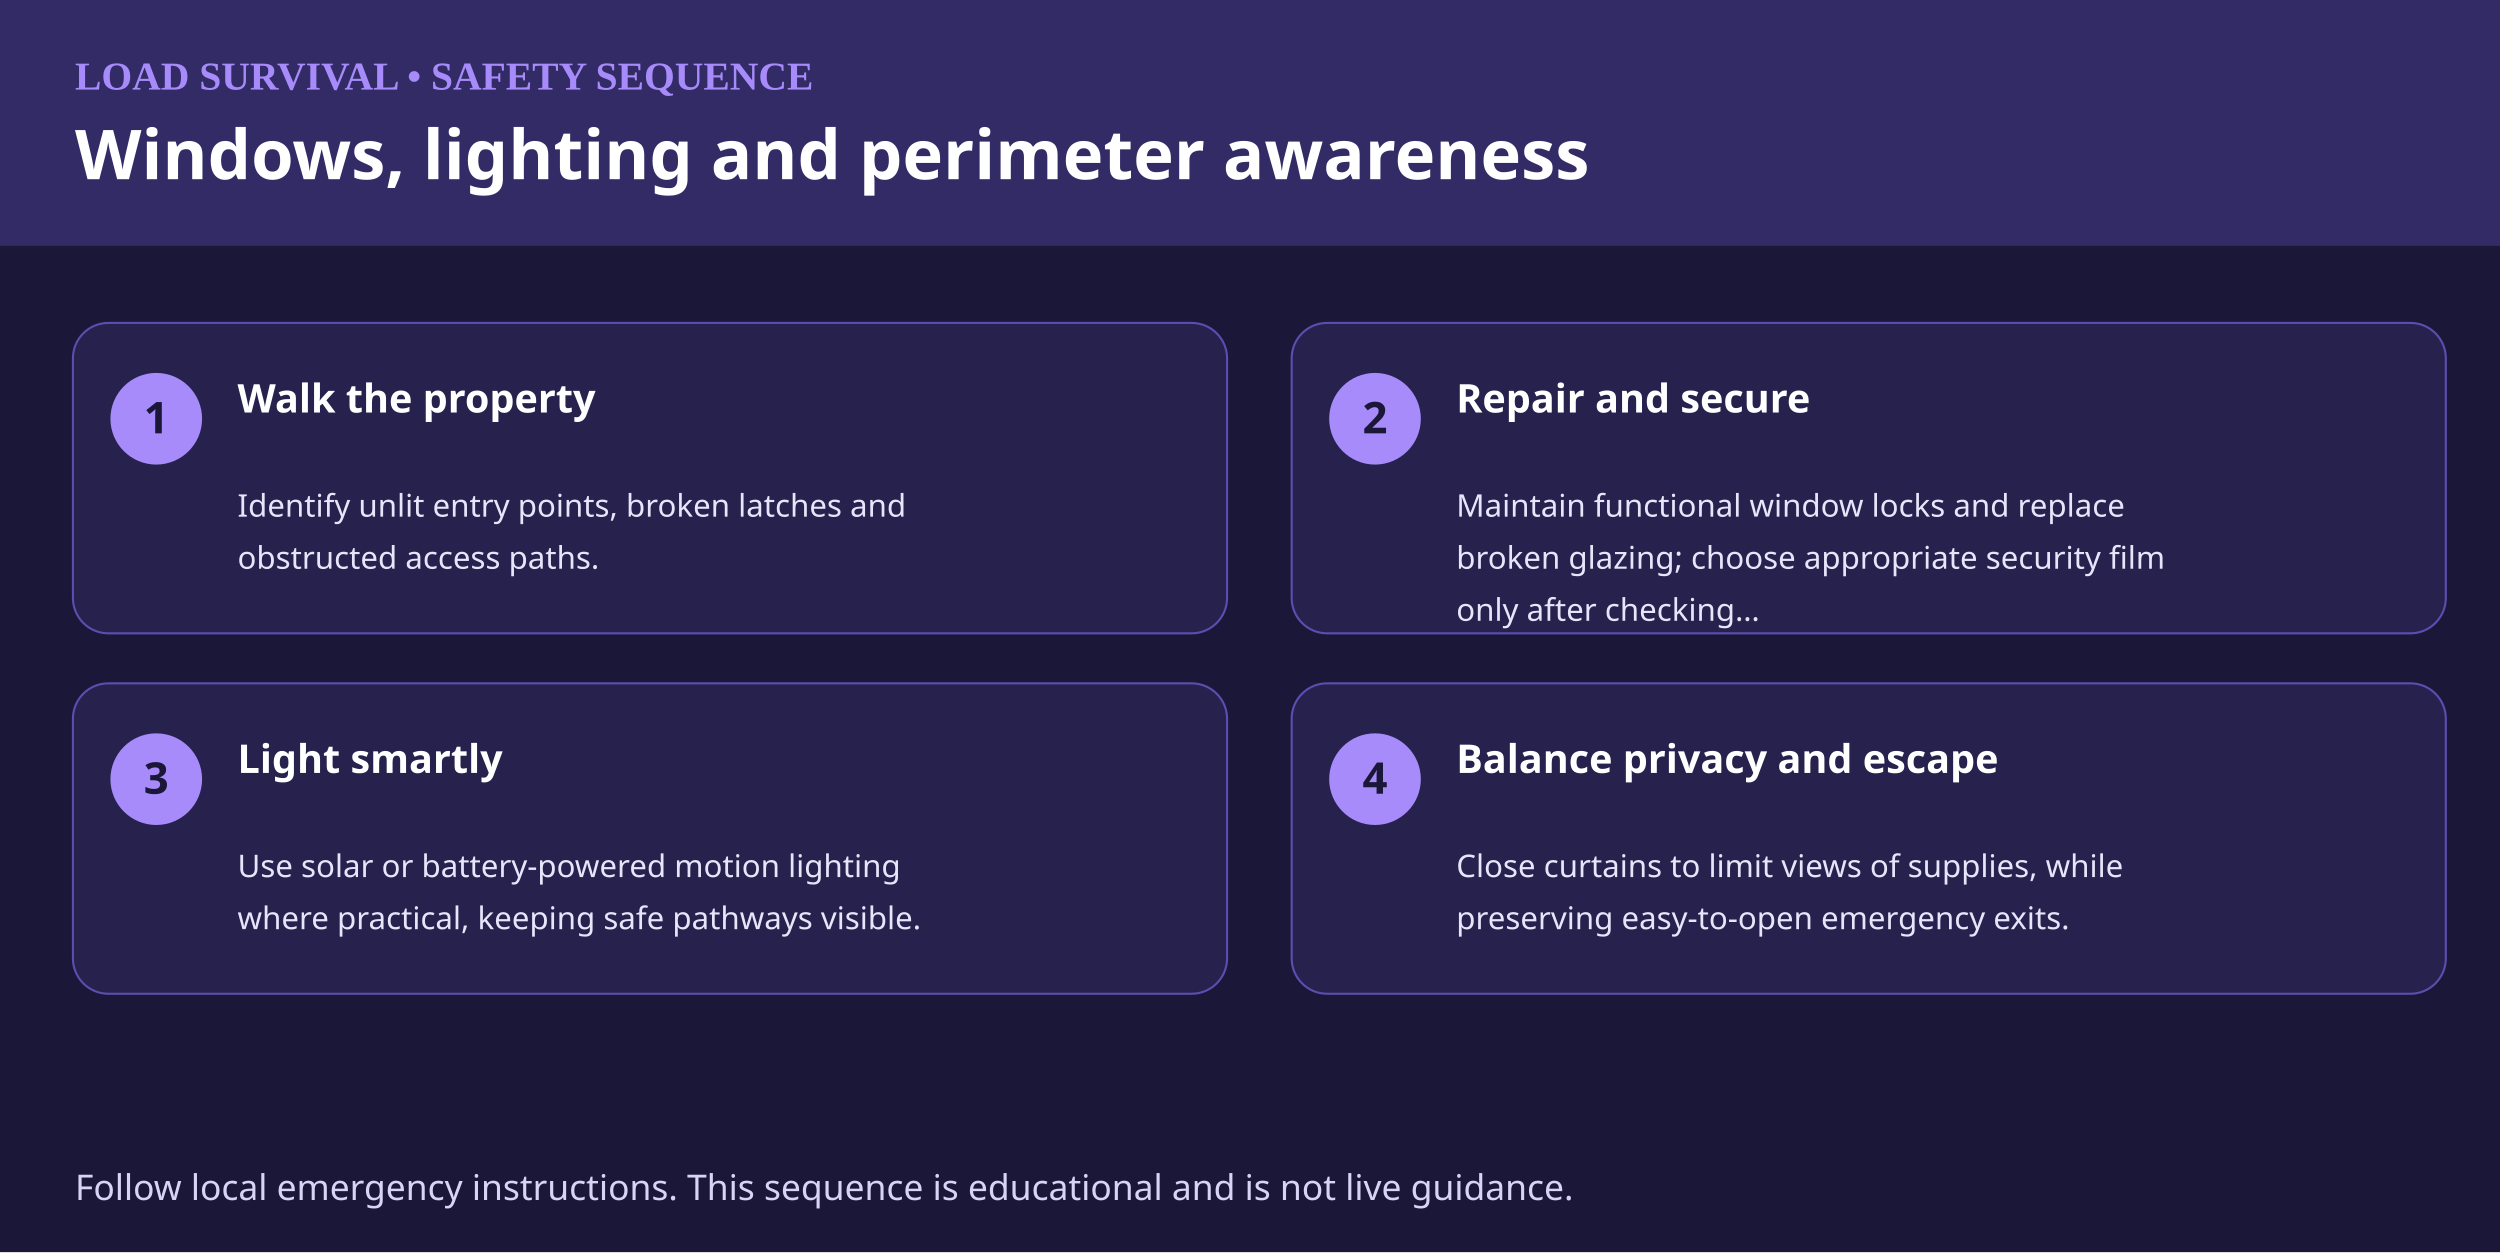
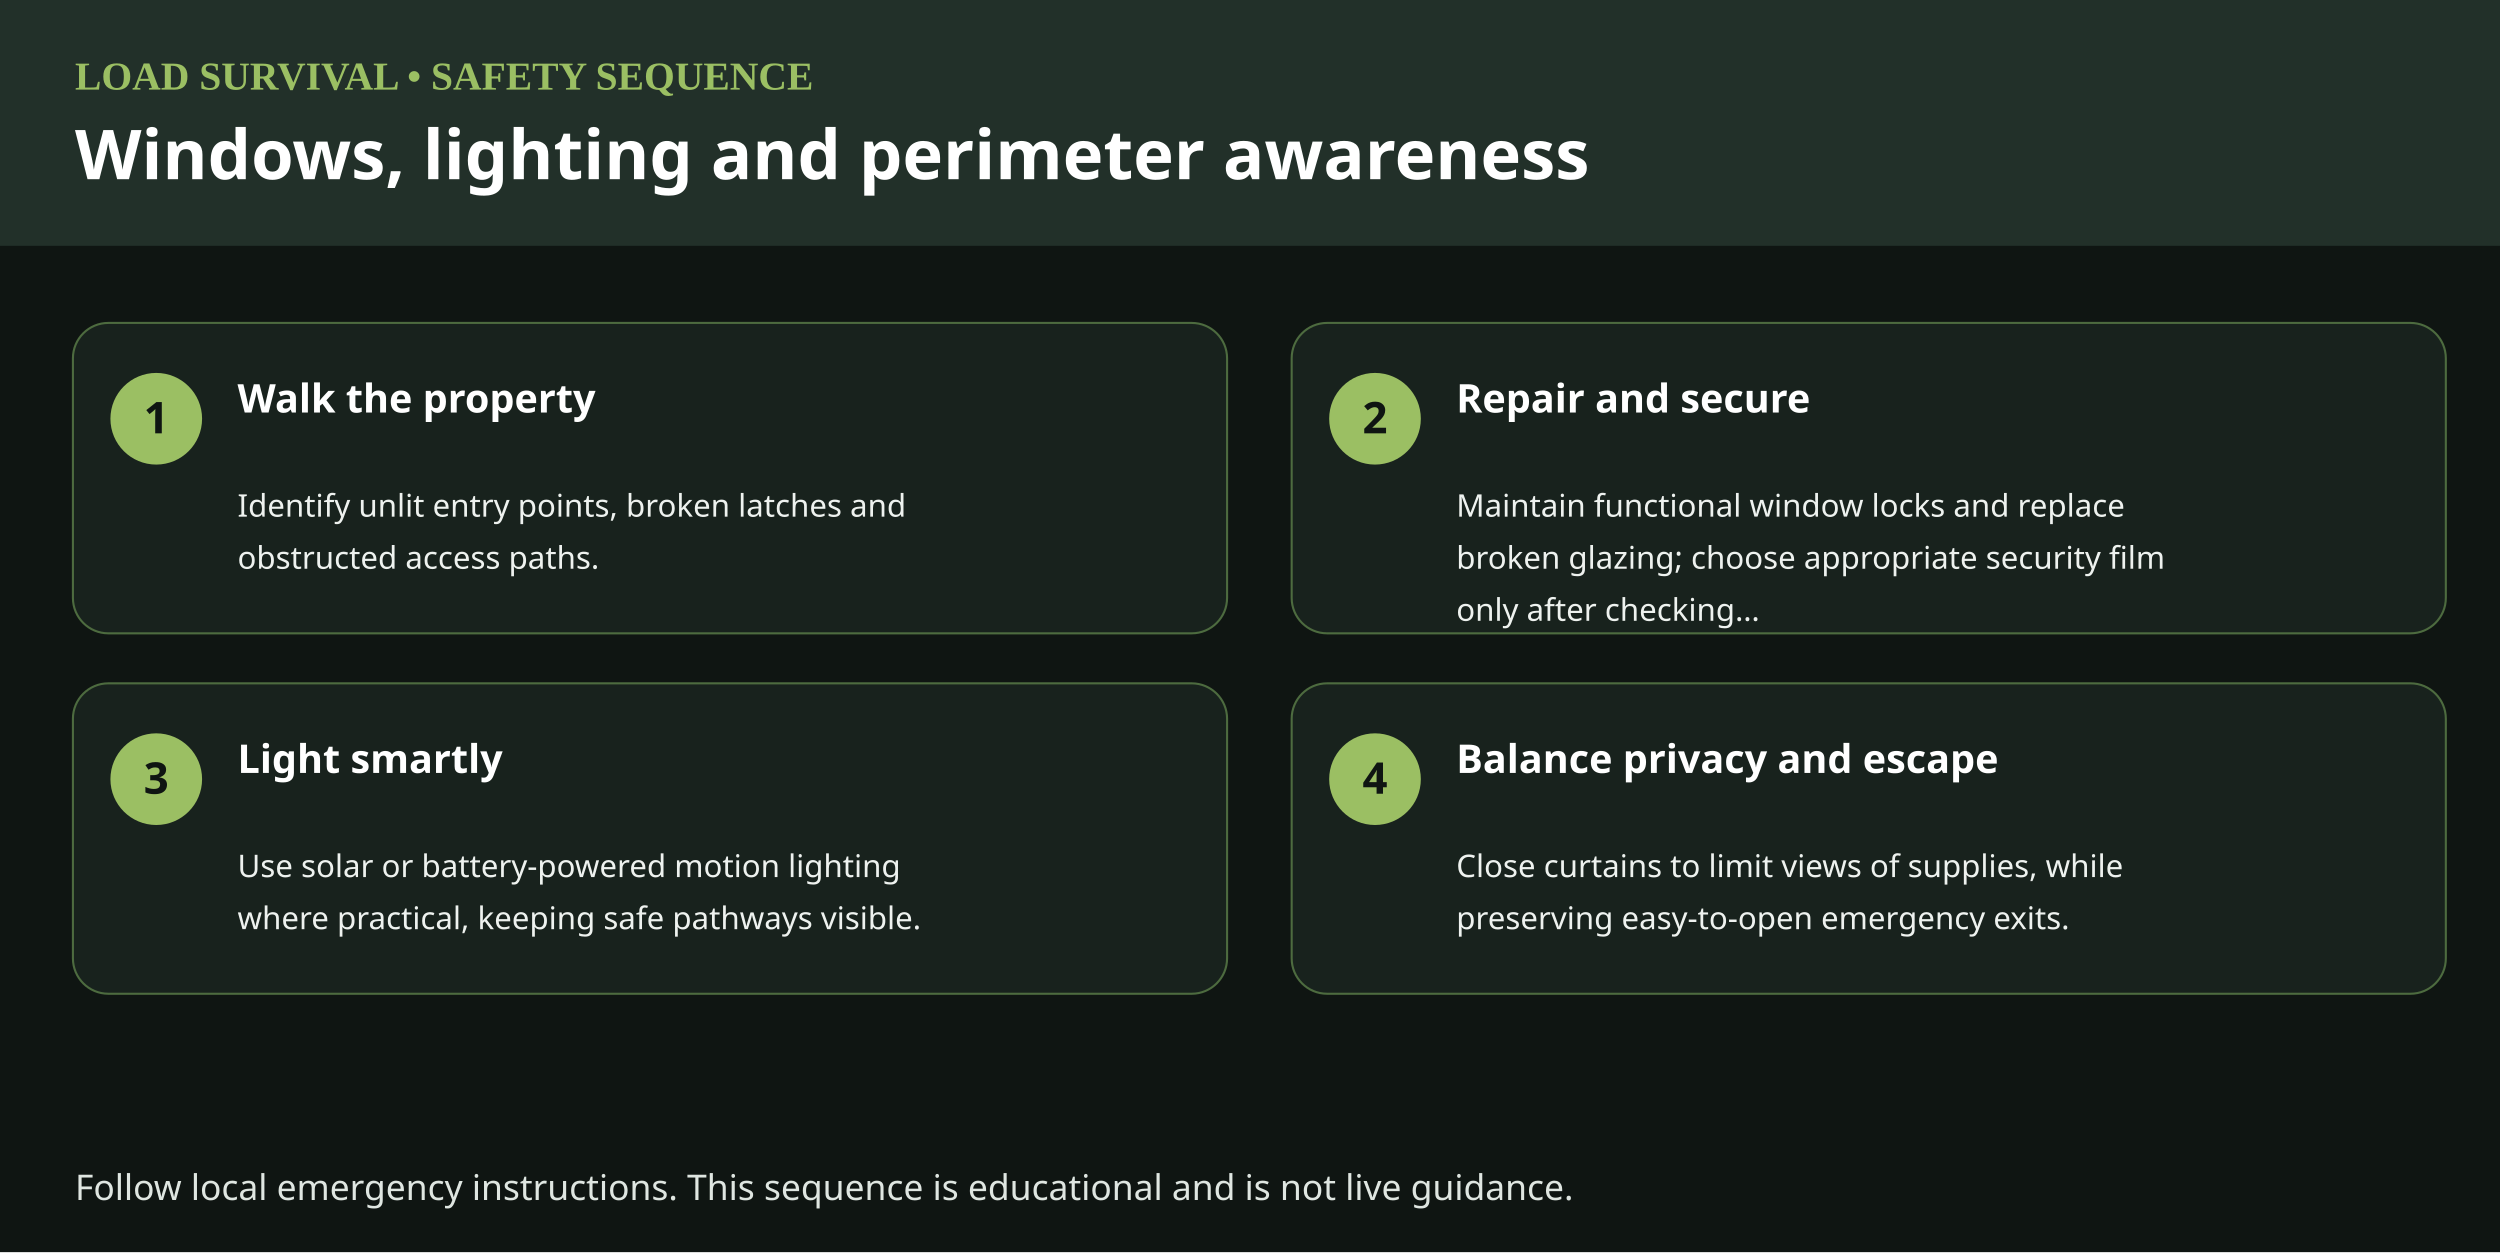
<svg xmlns="http://www.w3.org/2000/svg" viewBox="0 0 1200 601" role="img">
-   <rect width="1200" height="601" fill="#1a1738" />
-   <rect width="1200" height="118" fill="#322b66" />
-   <text x="36" y="43" fill="#a78bfa" font-size="19" font-weight="700">LOAD SURVIVAL • SAFETY SEQUENCE</text>
+   <rect width="1200" height="601" fill="#0f1512" />
+   <rect width="1200" height="118" fill="#223029" />
+   <text x="36" y="43" fill="#9bbf63" font-size="19" font-weight="700">LOAD SURVIVAL • SAFETY SEQUENCE</text>
  <text x="36" y="86" fill="white" font-family="sans-serif" font-weight="bold" font-size="33">Windows, lighting and perimeter awareness</text>
  <g font-family="sans-serif">
-     <rect x="35" y="155" width="554" height="149" rx="17" fill="#26214d" stroke="#5a4fb0" />
-     <circle cx="75" cy="201" r="22" fill="#a78bfa" />
-     <text x="75" y="208" text-anchor="middle" font-size="21" fill="#1a1738" font-weight="800">1</text>
+     <rect x="35" y="155" width="554" height="149" rx="17" fill="#18221d" stroke="#4d6b3f" />
+     <circle cx="75" cy="201" r="22" fill="#9bbf63" />
+     <text x="75" y="208" text-anchor="middle" font-size="21" fill="#0f1512" font-weight="800">1</text>
    <text x="114" y="198" fill="#fff" font-size="19" font-weight="700">Walk the property</text>
-     <text x="114" y="223" fill="#e8e4fa" font-size="15">
+     <text x="114" y="223" fill="#eef2ef" font-size="15">
      <tspan x="114" dy="25">Identify unlit entry points, broken latches and</tspan>
      <tspan x="114" dy="25">obstructed access paths.</tspan>
    </text>
-     <rect x="620" y="155" width="554" height="149" rx="17" fill="#26214d" stroke="#5a4fb0" />
-     <circle cx="660" cy="201" r="22" fill="#a78bfa" />
-     <text x="660" y="208" text-anchor="middle" font-size="21" fill="#1a1738" font-weight="800">2</text>
+     <rect x="620" y="155" width="554" height="149" rx="17" fill="#18221d" stroke="#4d6b3f" />
+     <circle cx="660" cy="201" r="22" fill="#9bbf63" />
+     <text x="660" y="208" text-anchor="middle" font-size="21" fill="#0f1512" font-weight="800">2</text>
    <text x="699" y="198" fill="#fff" font-size="19" font-weight="700">Repair and secure</text>
-     <text x="699" y="223" fill="#e8e4fa" font-size="15">
+     <text x="699" y="223" fill="#eef2ef" font-size="15">
      <tspan x="699" dy="25">Maintain functional window locks and replace</tspan>
      <tspan x="699" dy="25">broken glazing; choose appropriate security film</tspan>
      <tspan x="699" dy="25">only after checking…</tspan>
    </text>
-     <rect x="35" y="328" width="554" height="149" rx="17" fill="#26214d" stroke="#5a4fb0" />
-     <circle cx="75" cy="374" r="22" fill="#a78bfa" />
-     <text x="75" y="381" text-anchor="middle" font-size="21" fill="#1a1738" font-weight="800">3</text>
+     <rect x="35" y="328" width="554" height="149" rx="17" fill="#18221d" stroke="#4d6b3f" />
+     <circle cx="75" cy="374" r="22" fill="#9bbf63" />
+     <text x="75" y="381" text-anchor="middle" font-size="21" fill="#0f1512" font-weight="800">3</text>
    <text x="114" y="371" fill="#fff" font-size="19" font-weight="700">Light smartly</text>
-     <text x="114" y="396" fill="#e8e4fa" font-size="15">
+     <text x="114" y="396" fill="#eef2ef" font-size="15">
      <tspan x="114" dy="25">Use solar or battery-powered motion lighting</tspan>
      <tspan x="114" dy="25">where practical, keeping safe pathways visible.</tspan>
    </text>
-     <rect x="620" y="328" width="554" height="149" rx="17" fill="#26214d" stroke="#5a4fb0" />
-     <circle cx="660" cy="374" r="22" fill="#a78bfa" />
-     <text x="660" y="381" text-anchor="middle" font-size="21" fill="#1a1738" font-weight="800">4</text>
+     <rect x="620" y="328" width="554" height="149" rx="17" fill="#18221d" stroke="#4d6b3f" />
+     <circle cx="660" cy="374" r="22" fill="#9bbf63" />
+     <text x="660" y="381" text-anchor="middle" font-size="21" fill="#0f1512" font-weight="800">4</text>
    <text x="699" y="371" fill="#fff" font-size="19" font-weight="700">Balance privacy and escape</text>
-     <text x="699" y="396" fill="#e8e4fa" font-size="15">
+     <text x="699" y="396" fill="#eef2ef" font-size="15">
      <tspan x="699" dy="25">Close curtains to limit views of supplies, while</tspan>
      <tspan x="699" dy="25">preserving easy-to-open emergency exits.</tspan>
    </text>
-     <text x="36" y="576" fill="#d9d4f5" font-size="17">Follow local emergency instructions. This sequence is educational and is not live guidance.</text>
+     <text x="36" y="576" fill="#dfe6e1" font-size="17">Follow local emergency instructions. This sequence is educational and is not live guidance.</text>
  </g>
</svg>
